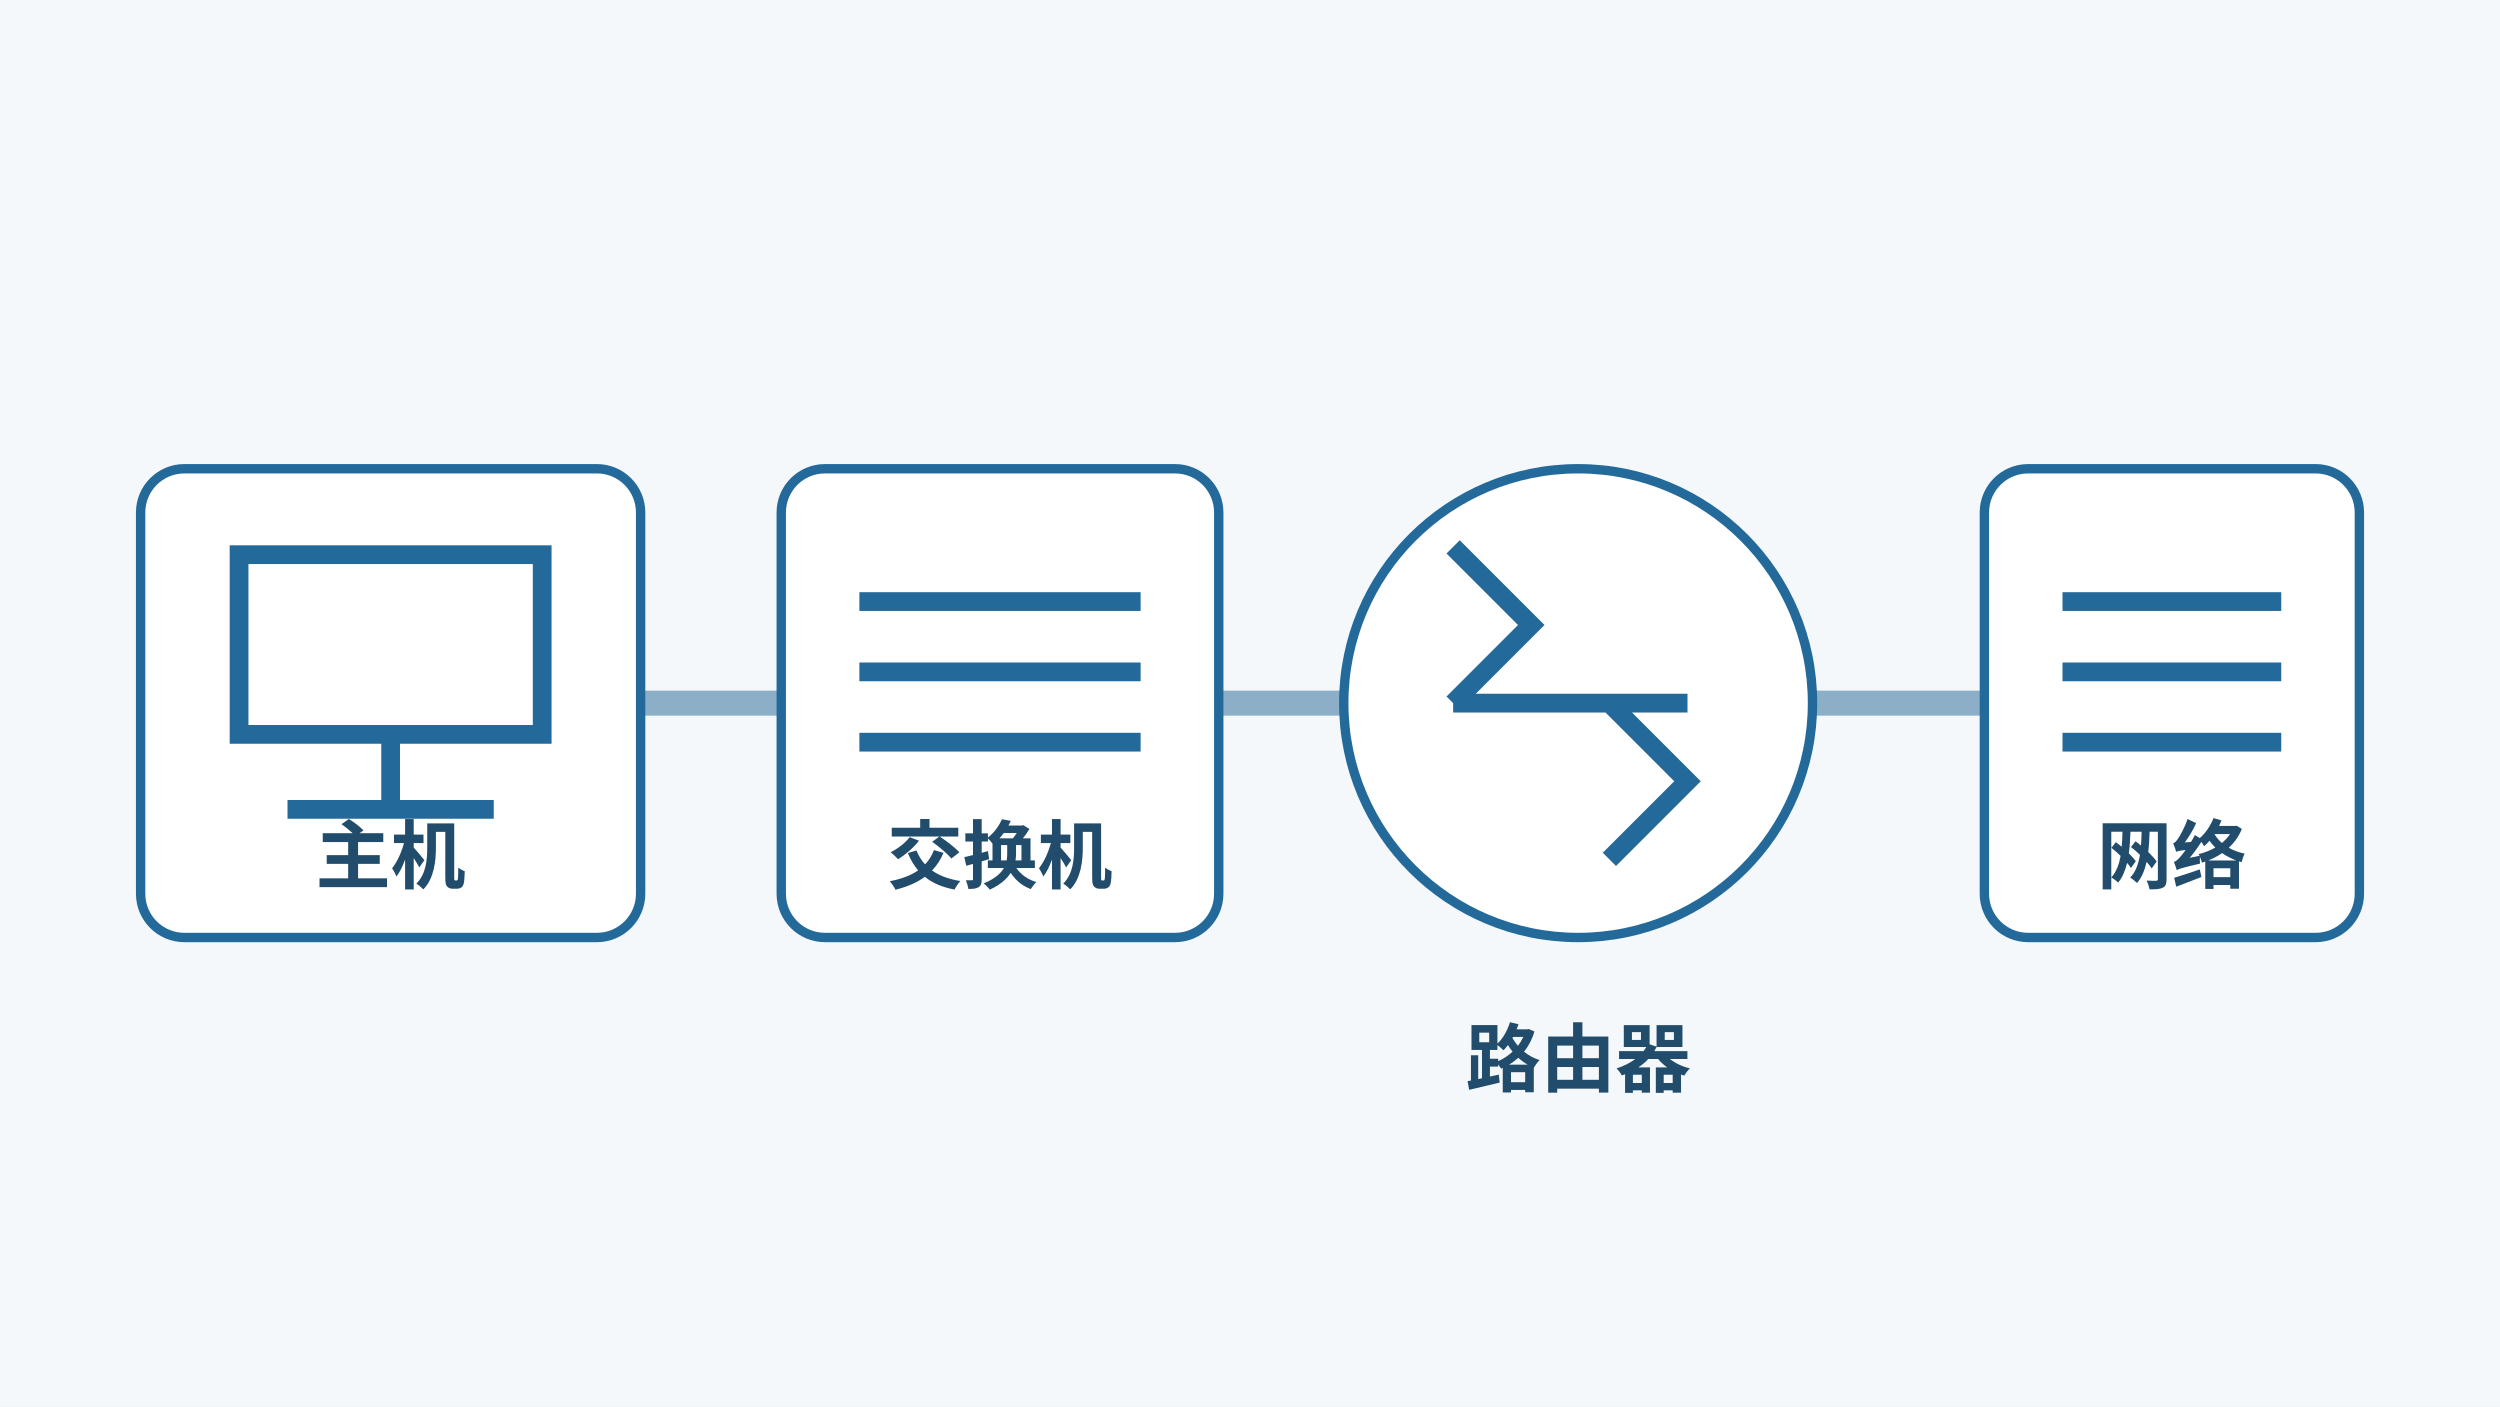
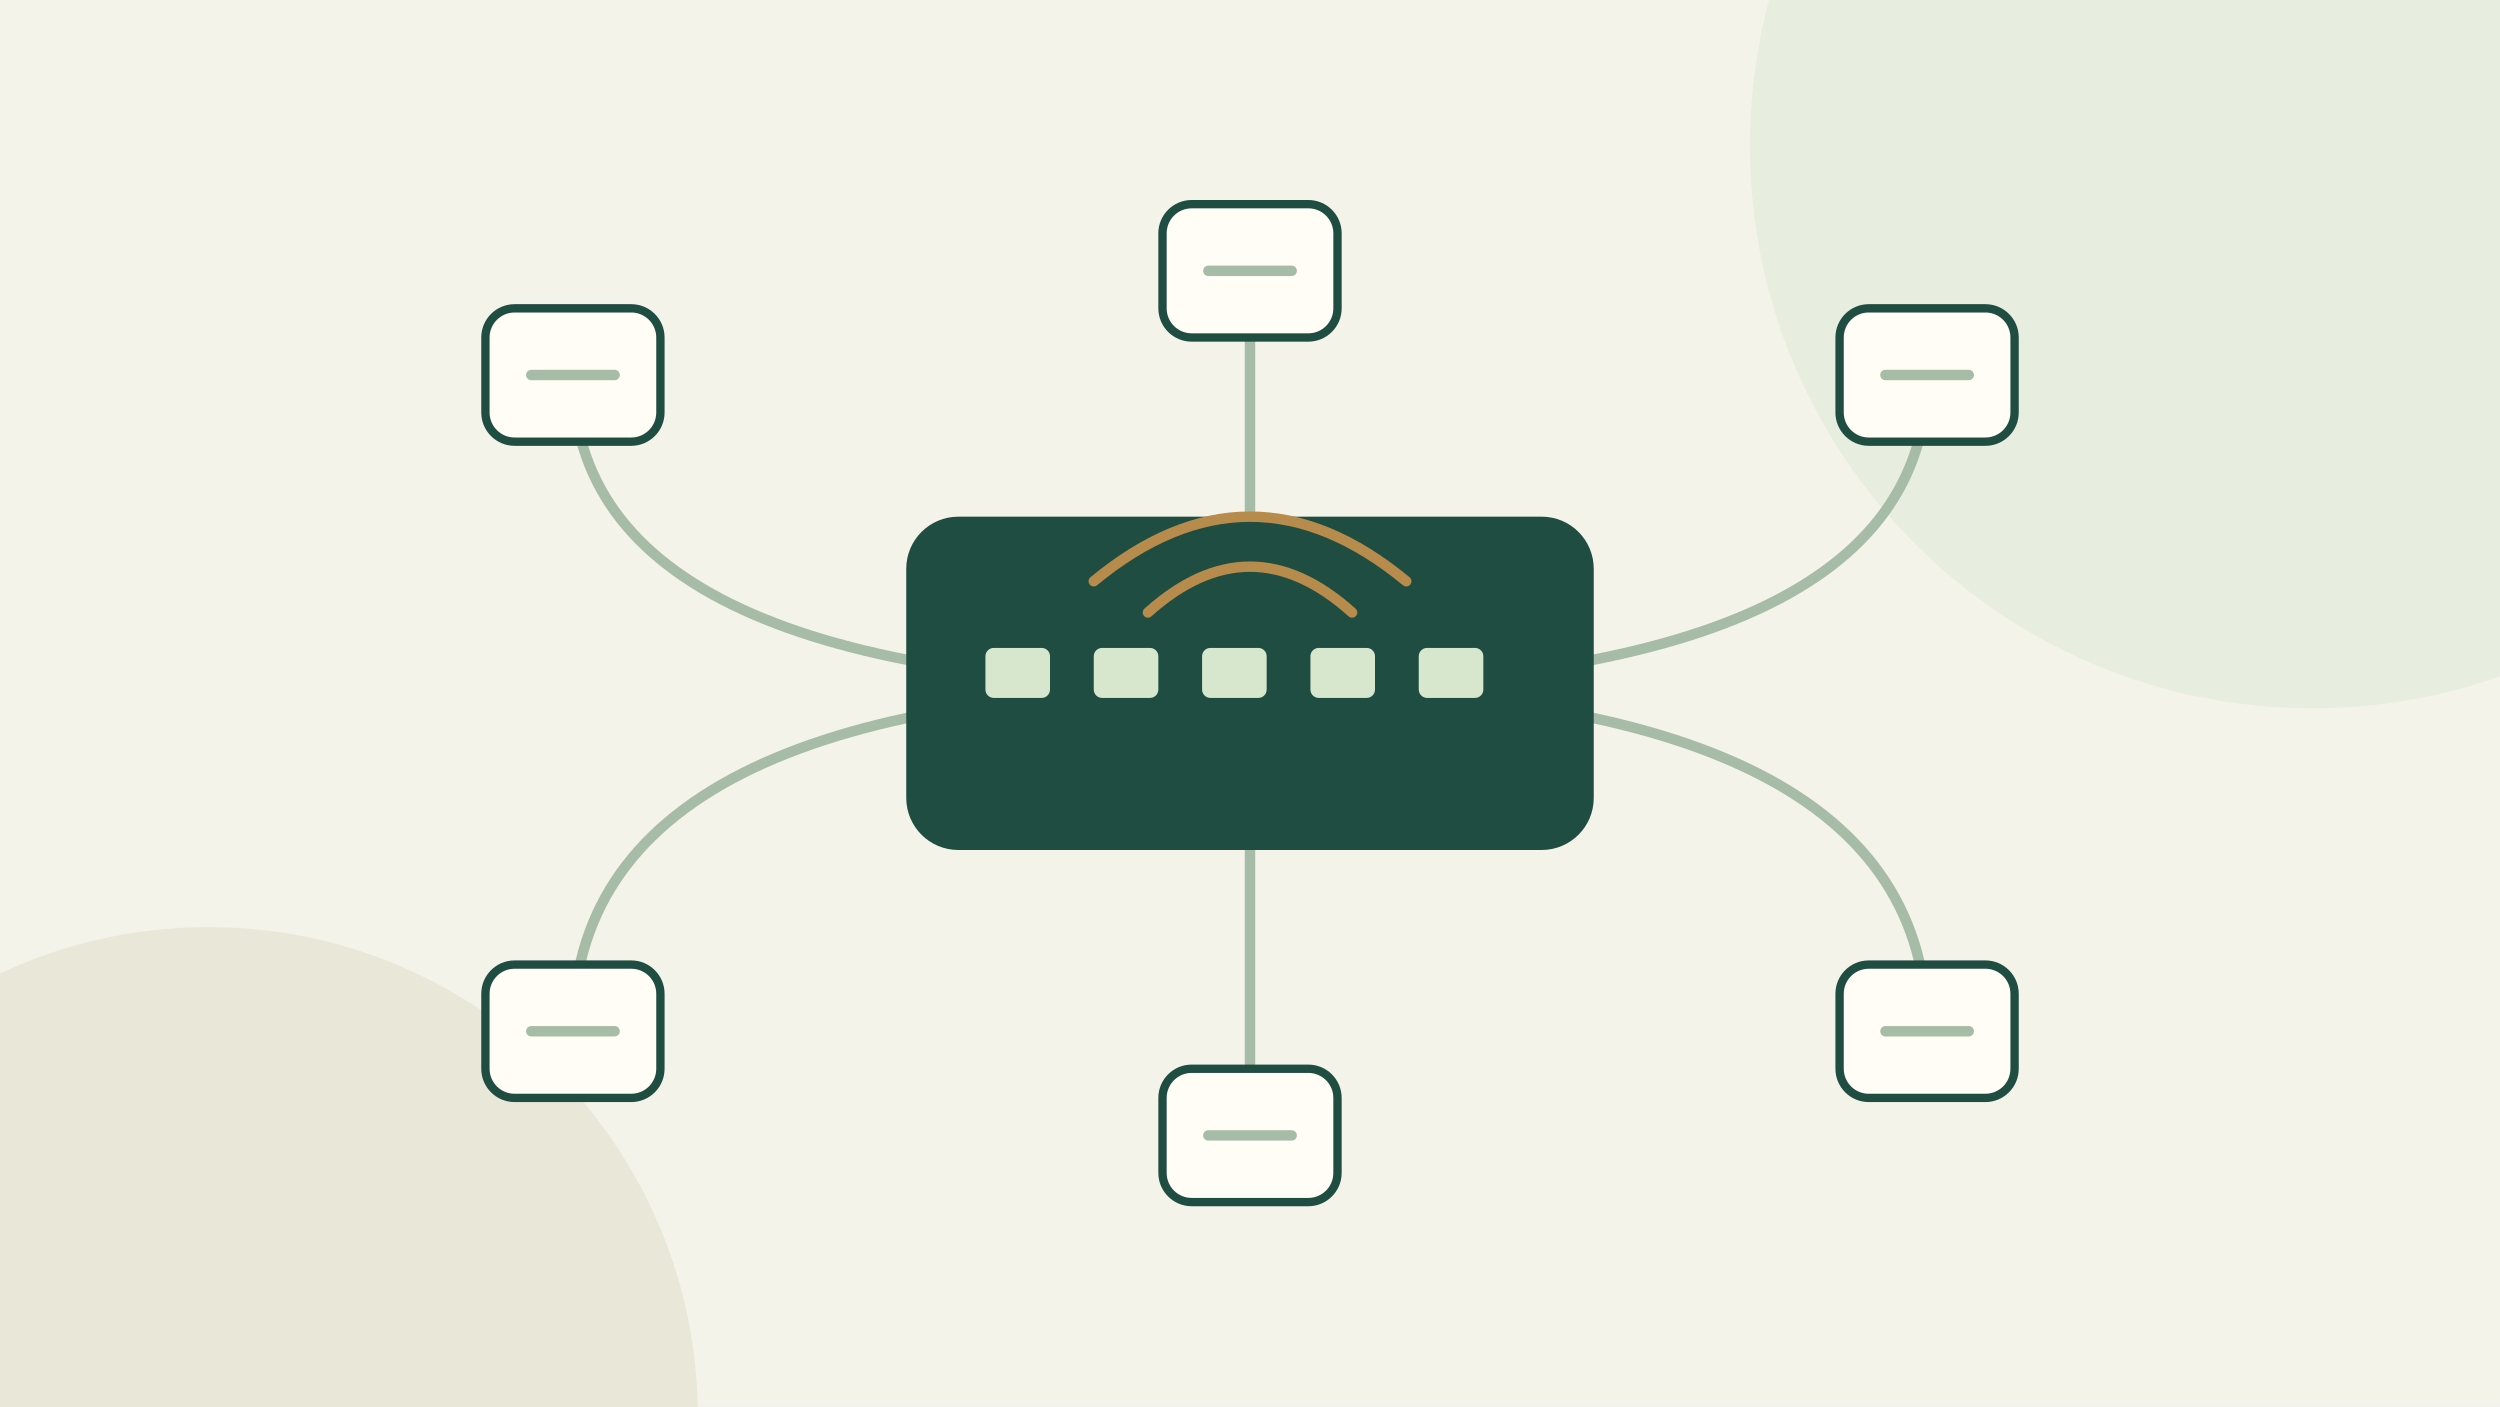
- <svg xmlns="http://www.w3.org/2000/svg" width="1600" height="900" viewBox="0 0 1600 900">
-   <rect width="1600" height="900" fill="#f4f8fb" />
-   <path d="M245 450H1355" stroke="#8daec7" stroke-width="16" fill="none" />
-   <g fill="#fff" stroke="#236a9b" stroke-width="6">
-     <rect x="90" y="300" width="320" height="300" rx="28" />
-     <rect x="500" y="300" width="280" height="300" rx="28" />
-     <circle cx="1010" cy="450" r="150" />
-     <rect x="1270" y="300" width="240" height="300" rx="28" />
-   </g>
-   <g fill="none" stroke="#236a9b" stroke-width="12">
-     <path d="M153 355h194v115H153zM250 470v48m-66 0h132" />
-     <path d="M550 385h180M550 430h180M550 475h180" />
-     <path d="m930 450 50-50-50-50m100 200 50-50-50-50M930 450h150" />
-     <path d="M1320 385h140M1320 430h140M1320 475h140" />
-   </g>
-   <g font-family="-apple-system,PingFang SC,Microsoft YaHei,sans-serif" font-size="48" text-anchor="middle" fill="#214c6b" font-weight="600">
-     <text x="250" y="565">主机</text>
-     <text x="640" y="565">交换机</text>
-     <text x="1010" y="695">路由器</text>
-     <text x="1390" y="565">网络</text>
-   </g>
+ <svg xmlns="http://www.w3.org/2000/svg" width="1200" height="675" viewBox="0 0 1200 675">
+   <rect width="1200" height="675" fill="#f4f3e9" />
+   <circle cx="1110" cy="70" r="270" fill="#e7eddf" />
+   <circle cx="100" cy="680" r="235" fill="#e9e8d8" />
+   <path d="M600 330Q275 330 275 180" fill="none" stroke="#a6bca6" stroke-width="5" stroke-linecap="round" stroke-linejoin="round" />
+   <rect x="233" y="148" width="84" height="64" rx="14" fill="#fffdf5" stroke="#1f4d41" stroke-width="4" />
+   <path d="M255 180H295" fill="none" stroke="#a6bca6" stroke-width="5" stroke-linecap="round" stroke-linejoin="round" />
+   <path d="M600 330Q600 330 600 130" fill="none" stroke="#a6bca6" stroke-width="5" stroke-linecap="round" stroke-linejoin="round" />
+   <rect x="558" y="98" width="84" height="64" rx="14" fill="#fffdf5" stroke="#1f4d41" stroke-width="4" />
+   <path d="M580 130H620" fill="none" stroke="#a6bca6" stroke-width="5" stroke-linecap="round" stroke-linejoin="round" />
+   <path d="M600 330Q925 330 925 180" fill="none" stroke="#a6bca6" stroke-width="5" stroke-linecap="round" stroke-linejoin="round" />
+   <rect x="883" y="148" width="84" height="64" rx="14" fill="#fffdf5" stroke="#1f4d41" stroke-width="4" />
+   <path d="M905 180H945" fill="none" stroke="#a6bca6" stroke-width="5" stroke-linecap="round" stroke-linejoin="round" />
+   <path d="M600 330Q275 330 275 495" fill="none" stroke="#a6bca6" stroke-width="5" stroke-linecap="round" stroke-linejoin="round" />
+   <rect x="233" y="463" width="84" height="64" rx="14" fill="#fffdf5" stroke="#1f4d41" stroke-width="4" />
+   <path d="M255 495H295" fill="none" stroke="#a6bca6" stroke-width="5" stroke-linecap="round" stroke-linejoin="round" />
+   <path d="M600 330Q600 330 600 545" fill="none" stroke="#a6bca6" stroke-width="5" stroke-linecap="round" stroke-linejoin="round" />
+   <rect x="558" y="513" width="84" height="64" rx="14" fill="#fffdf5" stroke="#1f4d41" stroke-width="4" />
+   <path d="M580 545H620" fill="none" stroke="#a6bca6" stroke-width="5" stroke-linecap="round" stroke-linejoin="round" />
+   <path d="M600 330Q925 330 925 495" fill="none" stroke="#a6bca6" stroke-width="5" stroke-linecap="round" stroke-linejoin="round" />
+   <rect x="883" y="463" width="84" height="64" rx="14" fill="#fffdf5" stroke="#1f4d41" stroke-width="4" />
+   <path d="M905 495H945" fill="none" stroke="#a6bca6" stroke-width="5" stroke-linecap="round" stroke-linejoin="round" />
+   <rect x="437" y="250" width="326" height="156" rx="23" fill="#1f4d41" stroke="#1f4d41" stroke-width="4" />
+   <rect x="473" y="311" width="31" height="24" rx="4" fill="#d6e7ce" />
+   <rect x="525" y="311" width="31" height="24" rx="4" fill="#d6e7ce" />
+   <rect x="577" y="311" width="31" height="24" rx="4" fill="#d6e7ce" />
+   <rect x="629" y="311" width="31" height="24" rx="4" fill="#d6e7ce" />
+   <rect x="681" y="311" width="31" height="24" rx="4" fill="#d6e7ce" />
+   <path d="M525 279Q600 217 675 279" fill="none" stroke="#b68b4b" stroke-width="5" stroke-linecap="round" stroke-linejoin="round" />
+   <path d="M551 294Q600 250 649 294" fill="none" stroke="#b68b4b" stroke-width="5" stroke-linecap="round" stroke-linejoin="round" />
</svg>
